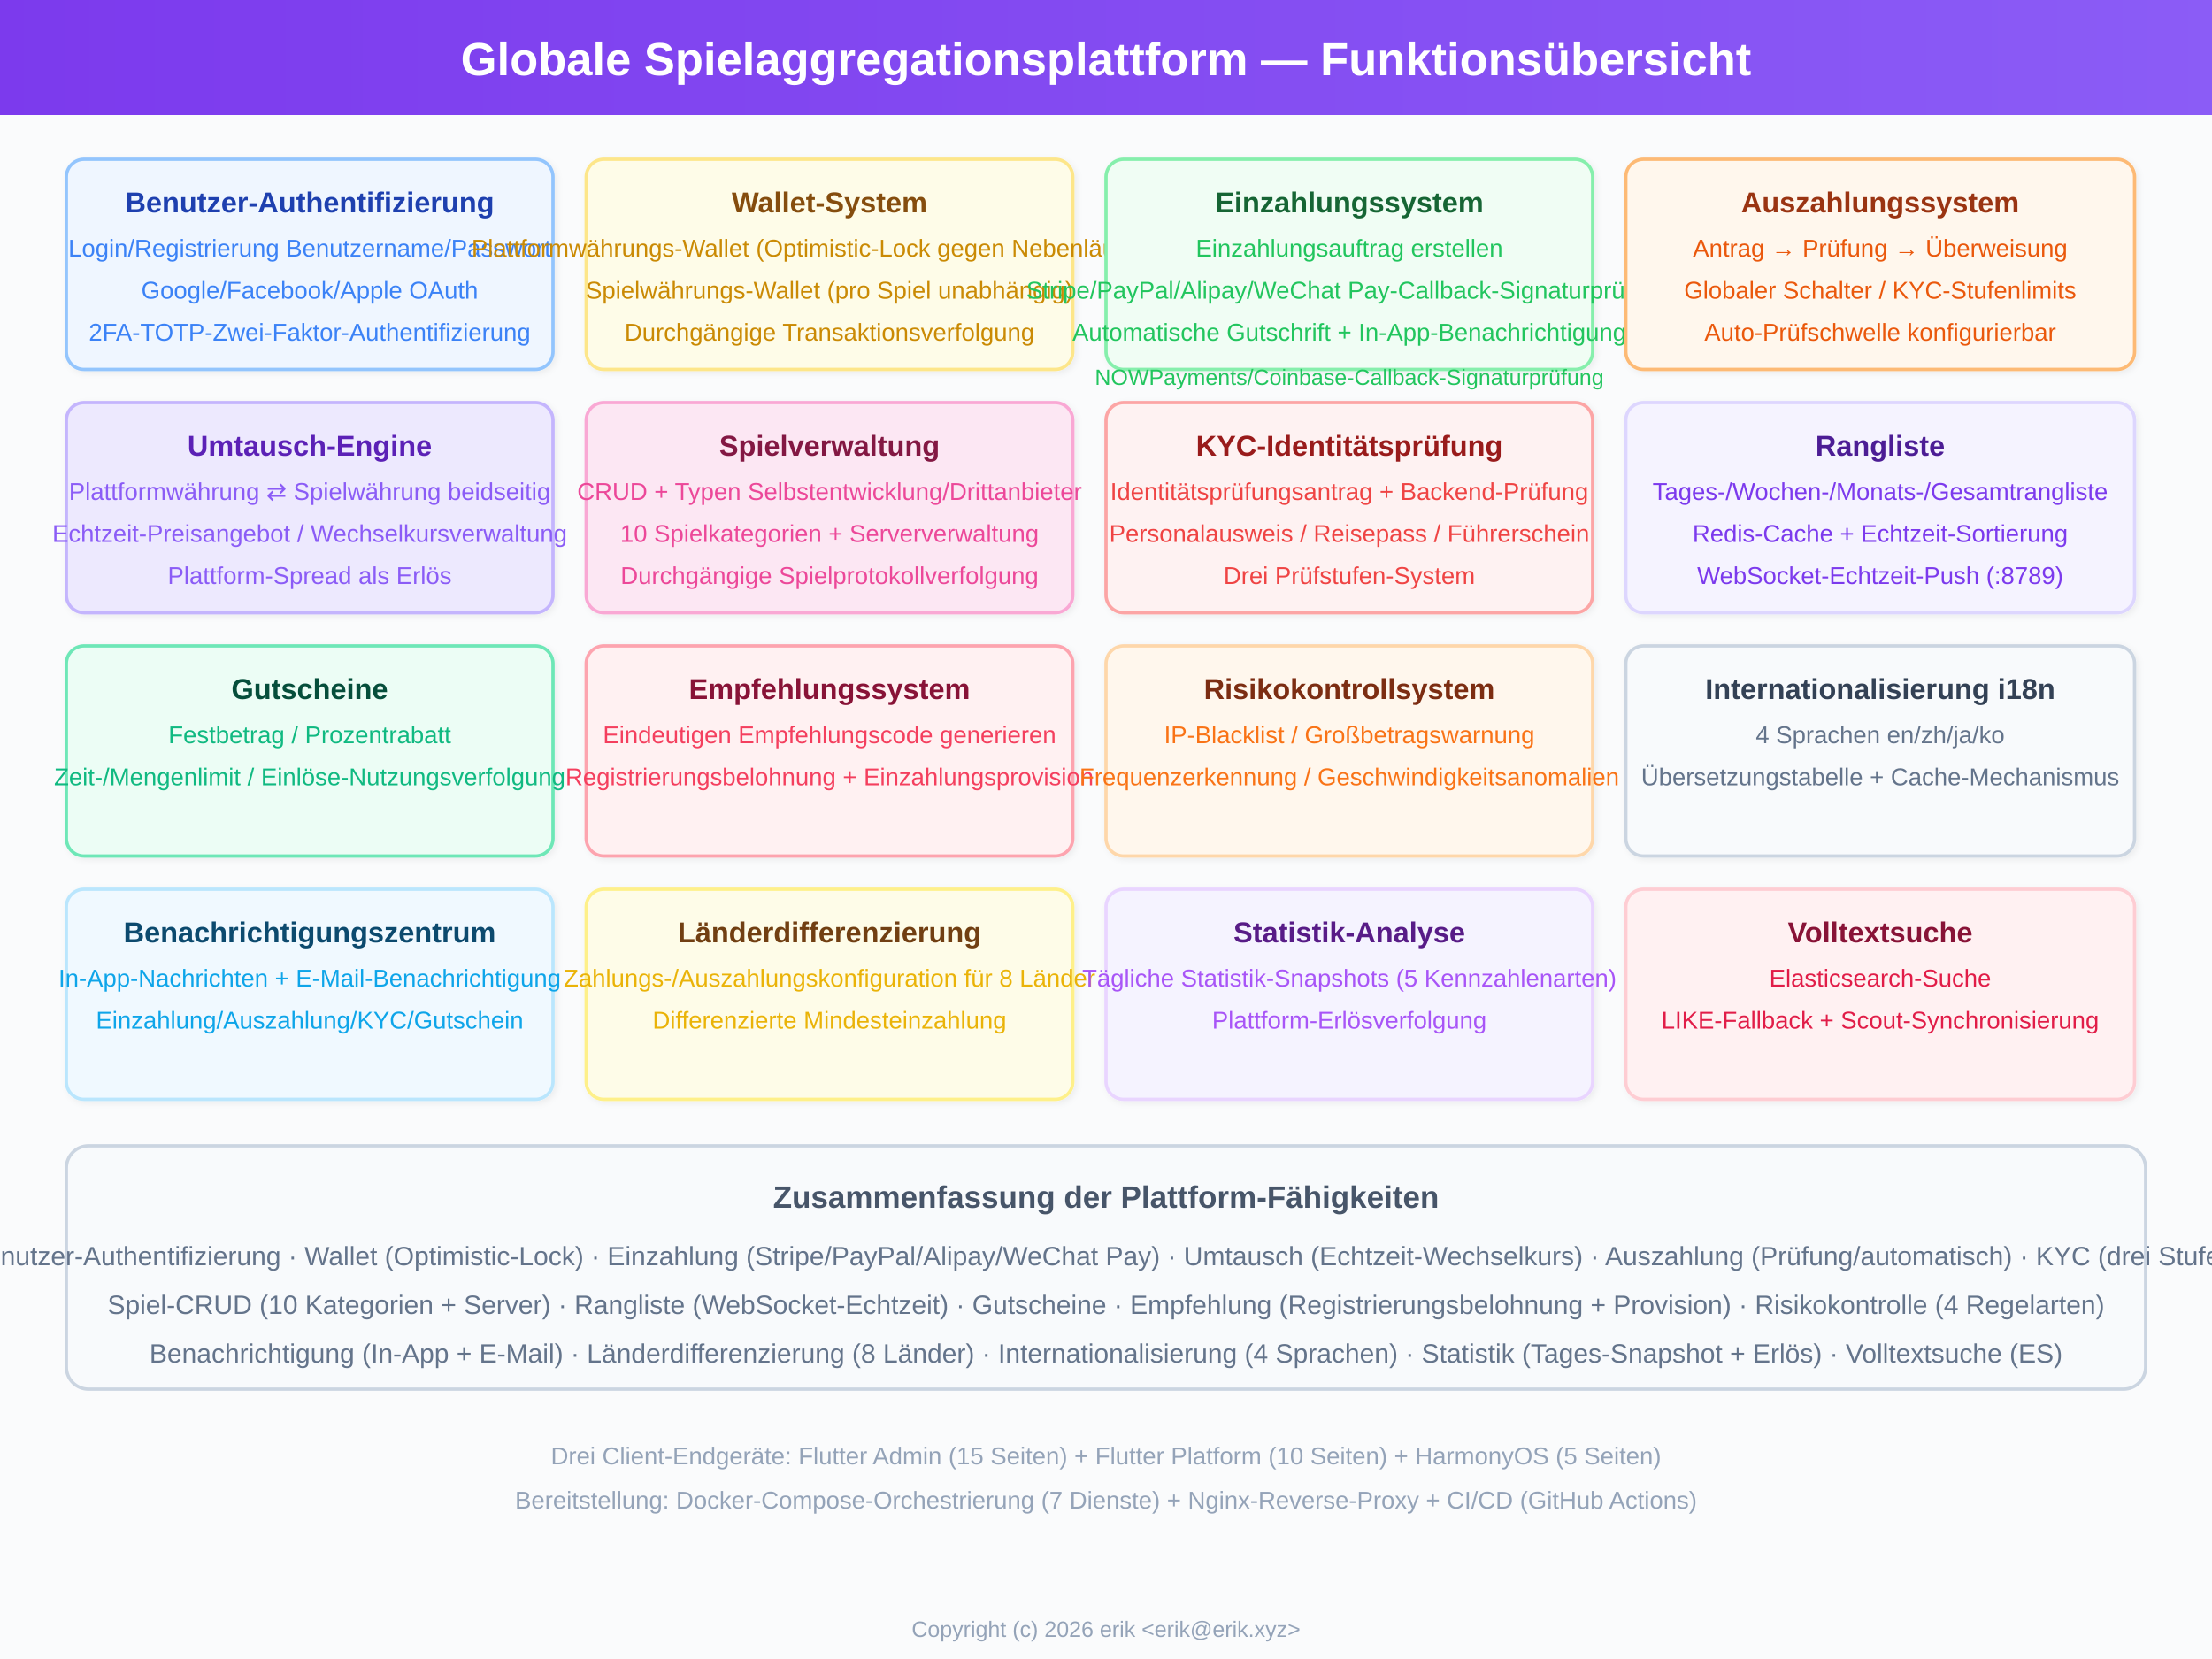
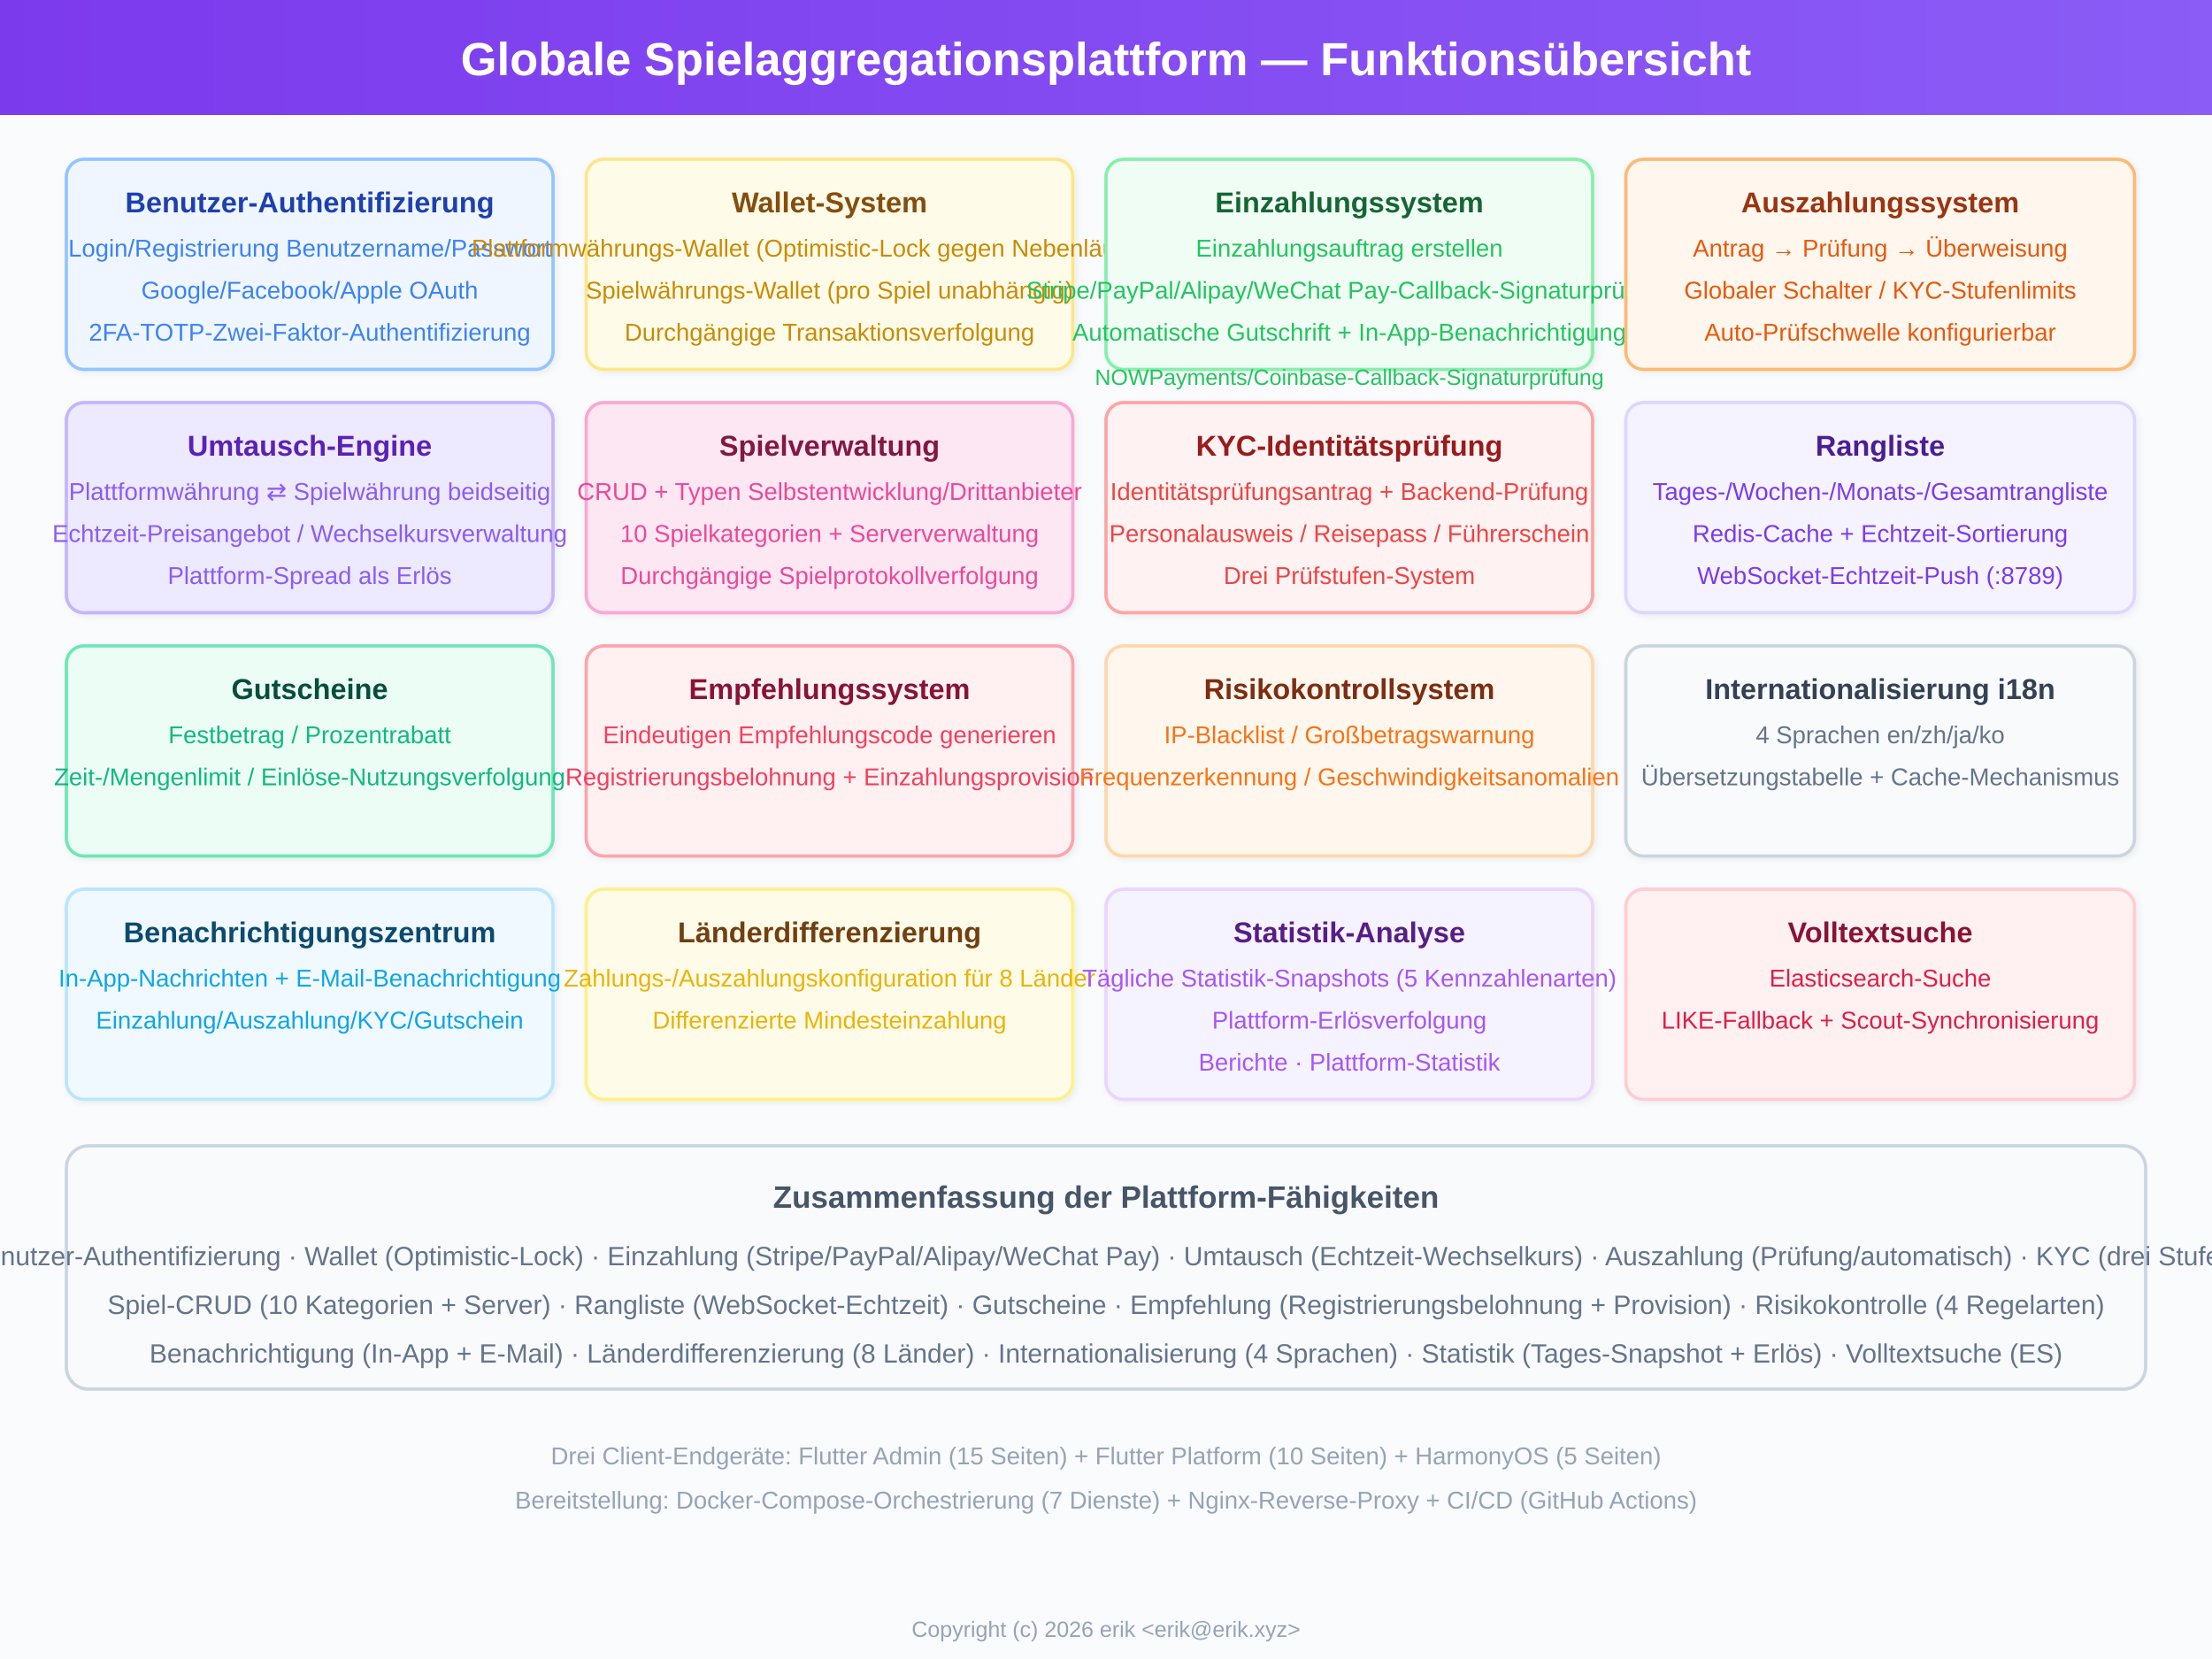
<svg xmlns="http://www.w3.org/2000/svg" viewBox="0 0 1000 750" font-family="Arial, 'Noto Sans SC', 'Noto Sans', sans-serif">
  <defs>
    <linearGradient id="hd" x1="0" y1="0" x2="1" y2="0">
      <stop offset="0%" stop-color="#7c3aed" />
      <stop offset="100%" stop-color="#8b5cf6" />
    </linearGradient>
    <filter id="sh">
      <feDropShadow dx="1" dy="1" stdDeviation="1.5" flood-opacity=".06" />
    </filter>
  </defs>
  <rect width="1000" height="750" fill="#fafbfc" />
  <rect x="0" y="0" width="1000" height="52" fill="url(#hd)" />
  <text x="500" y="34" text-anchor="middle" fill="#fff" font-size="21" font-weight="bold">Globale Spielaggregationsplattform — Funktionsübersicht</text>
  <rect x="30" y="72" width="220" height="95" rx="8" fill="#eff6ff" stroke="#93c5fd" stroke-width="1.5" filter="url(#sh)" />
  <text x="140" y="96" text-anchor="middle" fill="#1e40af" font-size="13" font-weight="bold">Benutzer-Authentifizierung</text>
  <text x="140" y="116" text-anchor="middle" fill="#3b82f6" font-size="11">Login/Registrierung Benutzername/Passwort</text>
  <text x="140" y="135" text-anchor="middle" fill="#3b82f6" font-size="11">Google/Facebook/Apple OAuth</text>
  <text x="140" y="154" text-anchor="middle" fill="#3b82f6" font-size="11">2FA-TOTP-Zwei-Faktor-Authentifizierung</text>
  <rect x="265" y="72" width="220" height="95" rx="8" fill="#fefce8" stroke="#fde68a" stroke-width="1.5" filter="url(#sh)" />
  <text x="375" y="96" text-anchor="middle" fill="#854d0e" font-size="13" font-weight="bold">Wallet-System</text>
  <text x="375" y="116" text-anchor="middle" fill="#ca8a04" font-size="11">Plattformwährungs-Wallet (Optimistic-Lock gegen Nebenläufigkeit)</text>
  <text x="375" y="135" text-anchor="middle" fill="#ca8a04" font-size="11">Spielwährungs-Wallet (pro Spiel unabhängig)</text>
  <text x="375" y="154" text-anchor="middle" fill="#ca8a04" font-size="11">Durchgängige Transaktionsverfolgung</text>
  <rect x="500" y="72" width="220" height="95" rx="8" fill="#f0fdf4" stroke="#86efac" stroke-width="1.5" filter="url(#sh)" />
  <text x="610" y="96" text-anchor="middle" fill="#166534" font-size="13" font-weight="bold">Einzahlungssystem</text>
  <text x="610" y="116" text-anchor="middle" fill="#22c55e" font-size="11">Einzahlungsauftrag erstellen</text>
  <text x="610" y="135" text-anchor="middle" fill="#22c55e" font-size="11">Stripe/PayPal/Alipay/WeChat Pay-Callback-Signaturprüfung</text>
  <text x="610" y="174" text-anchor="middle" fill="#22c55e" font-size="10">NOWPayments/Coinbase-Callback-Signaturprüfung</text>
  <text x="610" y="154" text-anchor="middle" fill="#22c55e" font-size="11">Automatische Gutschrift + In-App-Benachrichtigung</text>
  <rect x="735" y="72" width="230" height="95" rx="8" fill="#fff7ed" stroke="#fdba74" stroke-width="1.5" filter="url(#sh)" />
  <text x="850" y="96" text-anchor="middle" fill="#9a3412" font-size="13" font-weight="bold">Auszahlungssystem</text>
  <text x="850" y="116" text-anchor="middle" fill="#ea580c" font-size="11">Antrag → Prüfung → Überweisung</text>
  <text x="850" y="135" text-anchor="middle" fill="#ea580c" font-size="11">Globaler Schalter / KYC-Stufenlimits</text>
  <text x="850" y="154" text-anchor="middle" fill="#ea580c" font-size="11">Auto-Prüfschwelle konfigurierbar</text>
  <rect x="30" y="182" width="220" height="95" rx="8" fill="#ede9fe" stroke="#c4b5fd" stroke-width="1.5" filter="url(#sh)" />
  <text x="140" y="206" text-anchor="middle" fill="#5b21b6" font-size="13" font-weight="bold">Umtausch-Engine</text>
  <text x="140" y="226" text-anchor="middle" fill="#8b5cf6" font-size="11">Plattformwährung ⇄ Spielwährung beidseitig</text>
  <text x="140" y="245" text-anchor="middle" fill="#8b5cf6" font-size="11">Echtzeit-Preisangebot / Wechselkursverwaltung</text>
  <text x="140" y="264" text-anchor="middle" fill="#8b5cf6" font-size="11">Plattform-Spread als Erlös</text>
  <rect x="265" y="182" width="220" height="95" rx="8" fill="#fce7f3" stroke="#f9a8d4" stroke-width="1.5" filter="url(#sh)" />
  <text x="375" y="206" text-anchor="middle" fill="#831843" font-size="13" font-weight="bold">Spielverwaltung</text>
  <text x="375" y="226" text-anchor="middle" fill="#ec4899" font-size="11">CRUD + Typen Selbstentwicklung/Drittanbieter</text>
  <text x="375" y="245" text-anchor="middle" fill="#ec4899" font-size="11">10 Spielkategorien + Serververwaltung</text>
  <text x="375" y="264" text-anchor="middle" fill="#ec4899" font-size="11">Durchgängige Spielprotokollverfolgung</text>
  <rect x="500" y="182" width="220" height="95" rx="8" fill="#fef2f2" stroke="#fca5a5" stroke-width="1.5" filter="url(#sh)" />
  <text x="610" y="206" text-anchor="middle" fill="#991b1b" font-size="13" font-weight="bold">KYC-Identitätsprüfung</text>
  <text x="610" y="226" text-anchor="middle" fill="#ef4444" font-size="11">Identitätsprüfungsantrag + Backend-Prüfung</text>
  <text x="610" y="245" text-anchor="middle" fill="#ef4444" font-size="11">Personalausweis / Reisepass / Führerschein</text>
  <text x="610" y="264" text-anchor="middle" fill="#ef4444" font-size="11">Drei Prüfstufen-System</text>
  <rect x="735" y="182" width="230" height="95" rx="8" fill="#f5f3ff" stroke="#ddd6fe" stroke-width="1.5" filter="url(#sh)" />
  <text x="850" y="206" text-anchor="middle" fill="#4c1d95" font-size="13" font-weight="bold">Rangliste</text>
  <text x="850" y="226" text-anchor="middle" fill="#7c3aed" font-size="11">Tages-/Wochen-/Monats-/Gesamtrangliste</text>
  <text x="850" y="245" text-anchor="middle" fill="#7c3aed" font-size="11">Redis-Cache + Echtzeit-Sortierung</text>
  <text x="850" y="264" text-anchor="middle" fill="#7c3aed" font-size="11">WebSocket-Echtzeit-Push (:8789)</text>
  <rect x="30" y="292" width="220" height="95" rx="8" fill="#ecfdf5" stroke="#6ee7b7" stroke-width="1.5" filter="url(#sh)" />
  <text x="140" y="316" text-anchor="middle" fill="#064e3b" font-size="13" font-weight="bold">Gutscheine</text>
  <text x="140" y="336" text-anchor="middle" fill="#10b981" font-size="11">Festbetrag / Prozentrabatt</text>
  <text x="140" y="355" text-anchor="middle" fill="#10b981" font-size="11">Zeit-/Mengenlimit / Einlöse-Nutzungsverfolgung</text>
  <rect x="265" y="292" width="220" height="95" rx="8" fill="#fff1f2" stroke="#fda4af" stroke-width="1.5" filter="url(#sh)" />
  <text x="375" y="316" text-anchor="middle" fill="#881337" font-size="13" font-weight="bold">Empfehlungssystem</text>
  <text x="375" y="336" text-anchor="middle" fill="#f43f5e" font-size="11">Eindeutigen Empfehlungscode generieren</text>
  <text x="375" y="355" text-anchor="middle" fill="#f43f5e" font-size="11">Registrierungsbelohnung + Einzahlungsprovision</text>
  <rect x="500" y="292" width="220" height="95" rx="8" fill="#fff7ed" stroke="#fed7aa" stroke-width="1.5" filter="url(#sh)" />
  <text x="610" y="316" text-anchor="middle" fill="#7c2d12" font-size="13" font-weight="bold">Risikokontrollsystem</text>
  <text x="610" y="336" text-anchor="middle" fill="#f97316" font-size="11">IP-Blacklist / Großbetragswarnung</text>
  <text x="610" y="355" text-anchor="middle" fill="#f97316" font-size="11">Frequenzerkennung / Geschwindigkeitsanomalien</text>
  <rect x="735" y="292" width="230" height="95" rx="8" fill="#f8fafc" stroke="#cbd5e1" stroke-width="1.5" filter="url(#sh)" />
  <text x="850" y="316" text-anchor="middle" fill="#334155" font-size="13" font-weight="bold">Internationalisierung i18n</text>
  <text x="850" y="336" text-anchor="middle" fill="#64748b" font-size="11">4 Sprachen en/zh/ja/ko</text>
  <text x="850" y="355" text-anchor="middle" fill="#64748b" font-size="11">Übersetzungstabelle + Cache-Mechanismus</text>
  <rect x="30" y="402" width="220" height="95" rx="8" fill="#f0f9ff" stroke="#bae6fd" stroke-width="1.5" filter="url(#sh)" />
  <text x="140" y="426" text-anchor="middle" fill="#0c4a6e" font-size="13" font-weight="bold">Benachrichtigungszentrum</text>
  <text x="140" y="446" text-anchor="middle" fill="#0ea5e9" font-size="11">In-App-Nachrichten + E-Mail-Benachrichtigung</text>
  <text x="140" y="465" text-anchor="middle" fill="#0ea5e9" font-size="11">Einzahlung/Auszahlung/KYC/Gutschein</text>
  <rect x="265" y="402" width="220" height="95" rx="8" fill="#fefce8" stroke="#fef08a" stroke-width="1.5" filter="url(#sh)" />
  <text x="375" y="426" text-anchor="middle" fill="#713f12" font-size="13" font-weight="bold">Länderdifferenzierung</text>
  <text x="375" y="446" text-anchor="middle" fill="#eab308" font-size="11">Zahlungs-/Auszahlungskonfiguration für 8 Länder</text>
  <text x="375" y="465" text-anchor="middle" fill="#eab308" font-size="11">Differenzierte Mindesteinzahlung</text>
  <rect x="500" y="402" width="220" height="95" rx="8" fill="#f5f3ff" stroke="#e9d5ff" stroke-width="1.5" filter="url(#sh)" />
  <text x="610" y="426" text-anchor="middle" fill="#581c87" font-size="13" font-weight="bold">Statistik-Analyse</text>
  <text x="610" y="446" text-anchor="middle" fill="#a855f7" font-size="11">Tägliche Statistik-Snapshots (5 Kennzahlenarten)</text>
  <text x="610" y="465" text-anchor="middle" fill="#a855f7" font-size="11">Plattform-Erlösverfolgung</text>
+   <text x="610" y="484" text-anchor="middle" fill="#a855f7" font-size="11">Berichte · Plattform-Statistik</text>
  <rect x="735" y="402" width="230" height="95" rx="8" fill="#fff1f2" stroke="#fecdd3" stroke-width="1.5" filter="url(#sh)" />
  <text x="850" y="426" text-anchor="middle" fill="#881337" font-size="13" font-weight="bold">Volltextsuche</text>
  <text x="850" y="446" text-anchor="middle" fill="#e11d48" font-size="11">Elasticsearch-Suche</text>
  <text x="850" y="465" text-anchor="middle" fill="#e11d48" font-size="11">LIKE-Fallback + Scout-Synchronisierung</text>
  <rect x="30" y="518" width="940" height="110" rx="10" fill="#f8fafc" stroke="#cbd5e1" stroke-width="1.5" />
  <text x="500" y="546" text-anchor="middle" fill="#475569" font-size="14" font-weight="bold">Zusammenfassung der Plattform-Fähigkeiten</text>
  <text x="500" y="572" text-anchor="middle" fill="#64748b" font-size="12">Benutzer-Authentifizierung · Wallet (Optimistic-Lock) · Einzahlung (Stripe/PayPal/Alipay/WeChat Pay) · Umtausch (Echtzeit-Wechselkurs) · Auszahlung (Prüfung/automatisch) · KYC (drei Stufen)</text>
  <text x="500" y="594" text-anchor="middle" fill="#64748b" font-size="12">Spiel-CRUD (10 Kategorien + Server) · Rangliste (WebSocket-Echtzeit) · Gutscheine · Empfehlung (Registrierungsbelohnung + Provision) · Risikokontrolle (4 Regelarten)</text>
  <text x="500" y="616" text-anchor="middle" fill="#64748b" font-size="12">Benachrichtigung (In-App + E-Mail) · Länderdifferenzierung (8 Länder) · Internationalisierung (4 Sprachen) · Statistik (Tages-Snapshot + Erlös) · Volltextsuche (ES)</text>
  <text x="500" y="662" text-anchor="middle" fill="#94a3b8" font-size="11">Drei Client-Endgeräte: Flutter Admin (15 Seiten) + Flutter Platform (10 Seiten) + HarmonyOS (5 Seiten)</text>
  <text x="500" y="682" text-anchor="middle" fill="#94a3b8" font-size="11">Bereitstellung: Docker-Compose-Orchestrierung (7 Dienste) + Nginx-Reverse-Proxy + CI/CD (GitHub Actions)</text>
  <text x="500" y="740" text-anchor="middle" fill="#94a3b8" font-size="10">Copyright (c) 2026 erik &lt;erik@erik.xyz&gt;</text>
</svg>
